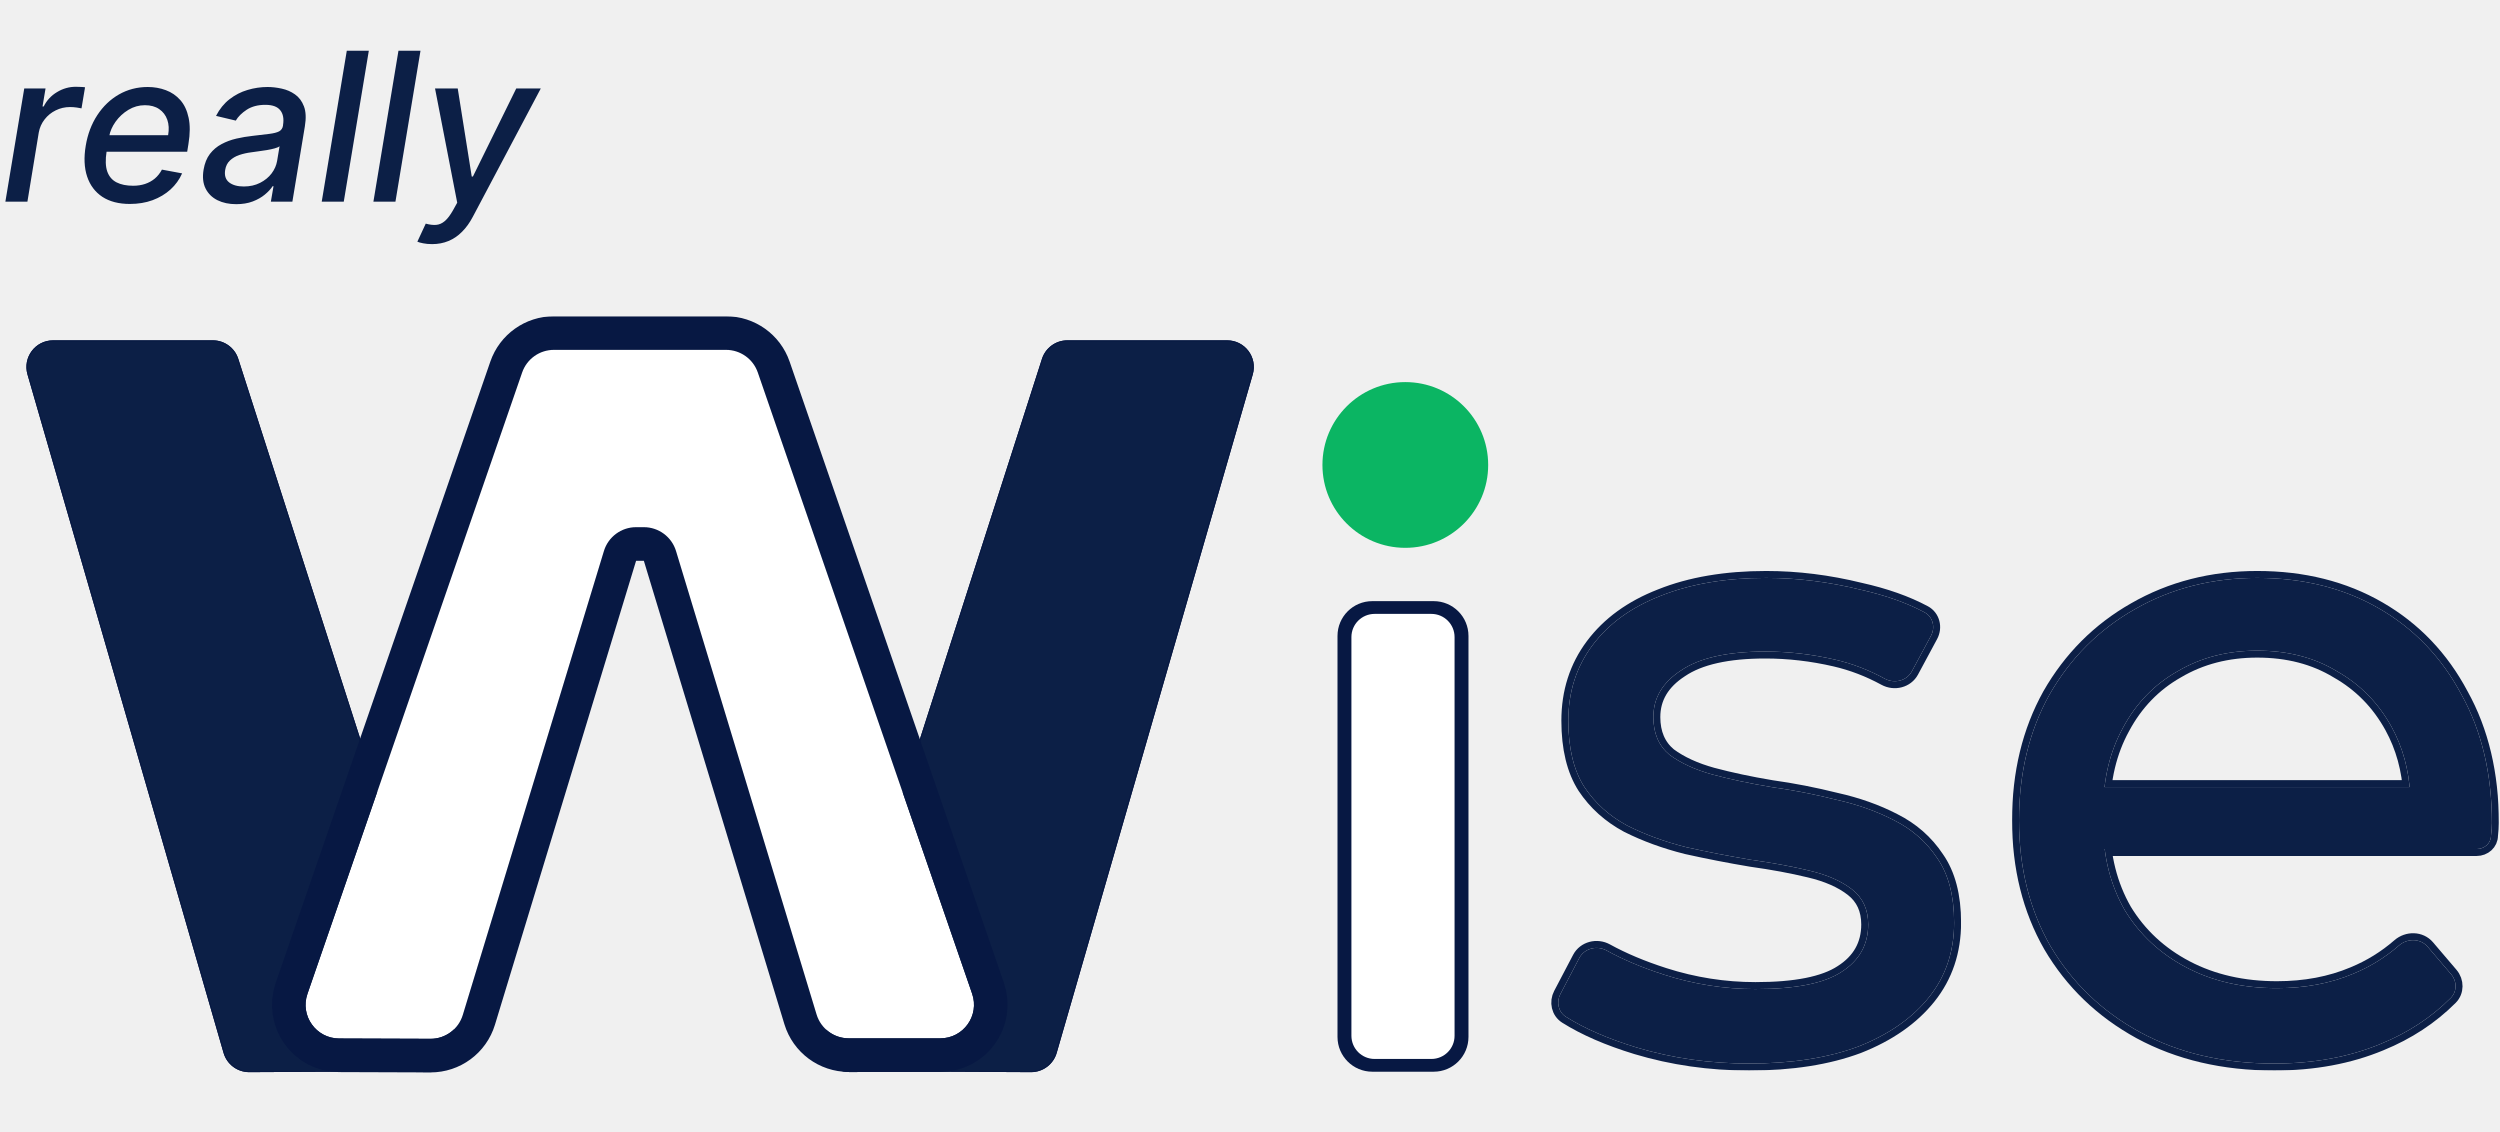
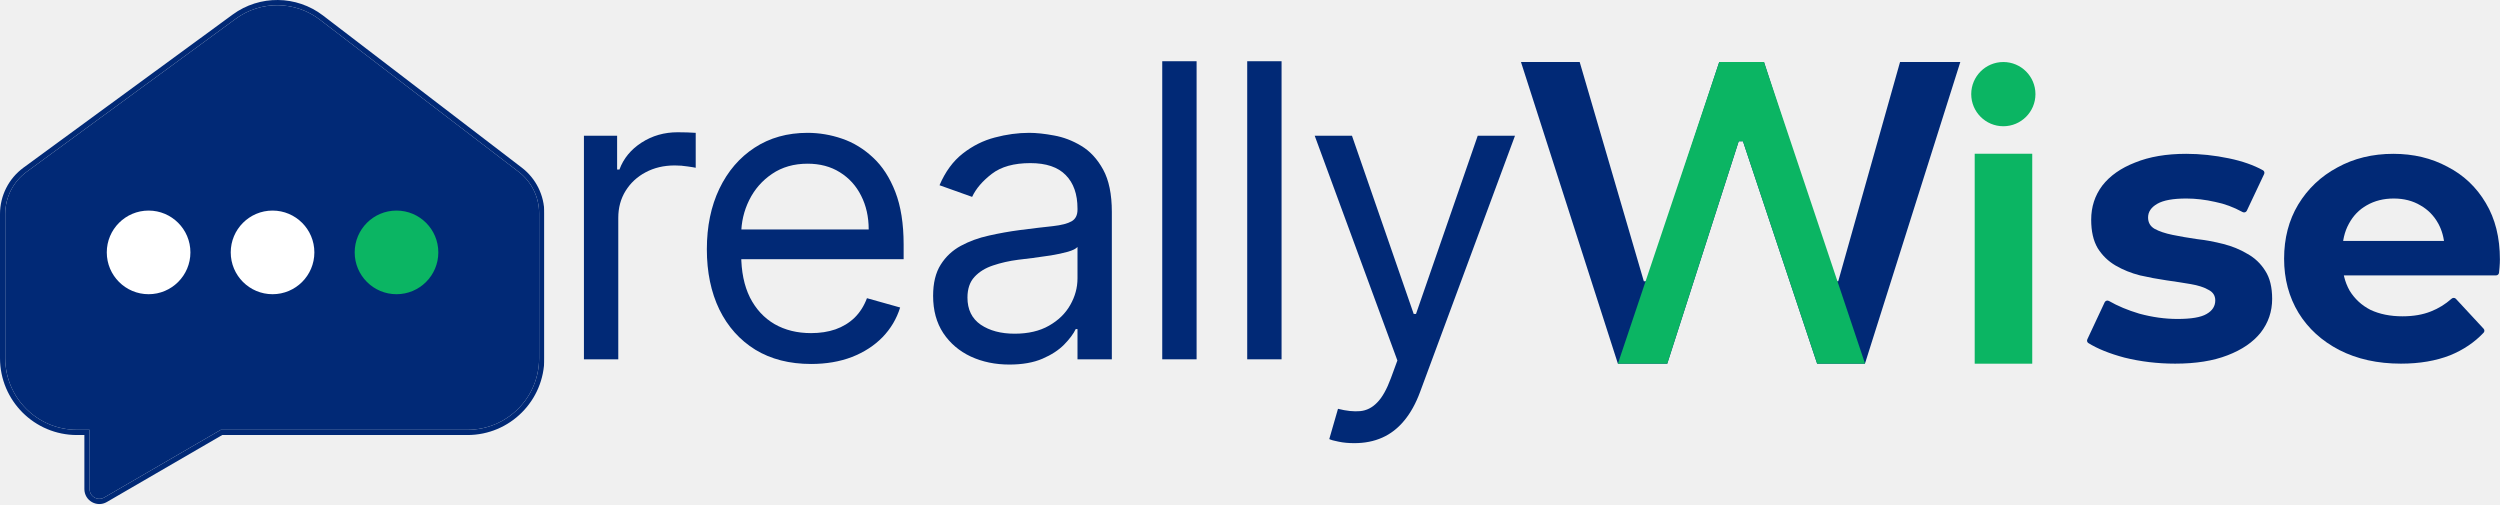
- <svg xmlns="http://www.w3.org/2000/svg" xmlns:xlink="http://www.w3.org/1999/xlink" width="2157" height="976" viewBox="0 0 2157 976" fill="none">
-   <path d="M4.642 174L20.919 76.337H39.294L36.687 91.851H37.705C40.333 86.595 44.169 82.462 49.213 79.452C54.257 76.4 59.641 74.874 65.363 74.874C66.593 74.874 67.991 74.917 69.56 75.001C71.128 75.044 72.4 75.15 73.375 75.319L70.323 93.504C69.602 93.292 68.288 93.059 66.38 92.805C64.473 92.508 62.502 92.36 60.467 92.36C56.017 92.36 51.884 93.313 48.069 95.221C44.254 97.086 41.053 99.693 38.468 103.041C35.882 106.348 34.208 110.12 33.445 114.359L23.653 174H4.642ZM112.049 175.971C102.469 175.971 94.543 173.915 88.269 169.804C82.038 165.649 77.672 159.821 75.171 152.318C72.67 144.773 72.267 135.935 73.963 125.804C75.616 115.8 78.944 106.984 83.945 99.354C88.947 91.724 95.178 85.768 102.639 81.487C110.141 77.206 118.428 75.065 127.5 75.065C133.01 75.065 138.203 75.976 143.077 77.799C147.994 79.622 152.17 82.483 155.603 86.383C159.037 90.282 161.41 95.348 162.725 101.579C164.081 107.768 164.039 115.292 162.597 124.151L161.516 130.891H83.818L86.043 116.648H145.048C145.939 111.646 145.705 107.217 144.349 103.359C142.993 99.46 140.661 96.386 137.355 94.14C134.091 91.893 129.979 90.77 125.02 90.77C119.933 90.77 115.186 92.105 110.777 94.776C106.369 97.446 102.681 100.858 99.714 105.013C96.789 109.124 94.945 113.363 94.182 117.729L91.957 130.764C90.855 137.885 91.045 143.607 92.529 147.931C94.055 152.255 96.725 155.391 100.54 157.341C104.355 159.291 109.124 160.266 114.847 160.266C118.534 160.266 121.947 159.757 125.083 158.74C128.263 157.68 131.081 156.133 133.54 154.099C135.999 152.022 138.054 149.436 139.708 146.341L157.129 149.584C154.798 154.883 151.449 159.524 147.083 163.509C142.717 167.451 137.567 170.524 131.632 172.728C125.74 174.89 119.213 175.971 112.049 175.971ZM203.815 176.162C197.626 176.162 192.222 175.017 187.601 172.728C182.981 170.397 179.569 167.027 177.364 162.619C175.16 158.21 174.588 152.806 175.648 146.405C176.58 140.895 178.403 136.359 181.116 132.798C183.871 129.238 187.22 126.419 191.162 124.342C195.104 122.222 199.385 120.633 204.006 119.573C208.626 118.513 213.289 117.729 217.994 117.22C223.928 116.542 228.739 115.97 232.427 115.504C236.157 115.037 238.955 114.317 240.82 113.342C242.685 112.325 243.809 110.671 244.19 108.382V107.937C245.08 102.427 244.275 98.146 241.774 95.094C239.315 91.999 235.034 90.452 228.93 90.452C222.572 90.452 217.231 91.851 212.907 94.649C208.626 97.446 205.468 100.583 203.433 104.059L186.393 99.99C189.445 94.055 193.324 89.265 198.029 85.62C202.776 81.932 207.969 79.261 213.607 77.608C219.244 75.913 225.009 75.065 230.901 75.065C234.801 75.065 238.849 75.531 243.046 76.464C247.242 77.354 251.057 79.007 254.491 81.423C257.966 83.84 260.552 87.294 262.248 91.787C263.943 96.238 264.198 102.024 263.011 109.145L252.265 174H233.699L235.988 160.648H235.225C233.614 163.106 231.368 165.522 228.485 167.896C225.645 170.27 222.169 172.241 218.058 173.809C213.946 175.378 209.198 176.162 203.815 176.162ZM210.3 160.902C215.599 160.902 220.283 159.863 224.352 157.786C228.464 155.709 231.791 152.996 234.335 149.648C236.878 146.257 238.468 142.632 239.103 138.775L241.202 126.186C240.396 126.864 238.976 127.479 236.942 128.03C234.949 128.581 232.703 129.068 230.202 129.492C227.701 129.916 225.242 130.276 222.826 130.573C220.452 130.87 218.481 131.145 216.913 131.399C213.183 131.866 209.686 132.65 206.422 133.752C203.2 134.854 200.509 136.444 198.347 138.521C196.185 140.555 194.829 143.268 194.278 146.659C193.515 151.364 194.638 154.925 197.647 157.341C200.699 159.715 204.917 160.902 210.3 160.902ZM318.216 43.782L296.598 174H277.587L299.205 43.782H318.216ZM362.804 43.782L341.186 174H322.174L343.793 43.782H362.804ZM372.802 210.624C369.92 210.624 367.355 210.391 365.109 209.924C362.862 209.5 361.188 209.034 360.086 208.526L367.334 192.948C370.683 193.88 373.671 194.241 376.299 194.029C378.97 193.817 381.471 192.715 383.802 190.722C386.134 188.73 388.507 185.593 390.923 181.312L394.484 174.89L375.346 76.337H394.929L407.01 152.318H408.027L445.414 76.337H466.587L408.027 186.907C405.272 192.164 402.135 196.53 398.617 200.005C395.141 203.524 391.241 206.173 386.918 207.953C382.637 209.734 377.931 210.624 372.802 210.624Z" fill="#0C1F46" />
-   <use xlink:href="#stroke0_3212_985" fill="#0C1F46" />
-   <mask id="stroke1_3212_985" fill="white">
-     <use xlink:href="#stroke0_3212_985" />
+ <svg xmlns="http://www.w3.org/2000/svg" xmlns:xlink="http://www.w3.org/1999/xlink" width="3348" height="676" viewBox="0 0 3348 676" fill="none">
+   <use xlink:href="#stroke0_3219_1020" fill="#012976" />
+   <mask id="stroke1_3219_1020" maskUnits="userSpaceOnUse" x="0" y="0" width="729" height="676" fill="black">
+     <rect fill="white" width="729" height="676" />
+     <use xlink:href="#stroke0_3219_1020" />
  </mask>
-   <path d="M300.703 924.637L371.501 924.983C387.139 925.059 398.293 909.842 393.512 894.952L205.583 309.609C202.528 300.094 193.678 293.64 183.684 293.64L45.791 293.64C30.482 293.64 19.445 308.318 23.695 323.026L192.878 908.438C195.733 918.318 204.801 925.102 215.085 925.052L300.703 924.637Z" stroke-width="2" stroke="#071843" mask="url(#stroke1_3212_985)" />
-   <use xlink:href="#stroke2_3212_985" fill="#0C1F46" />
-   <mask id="stroke3_3212_985" fill="white">
-     <use xlink:href="#stroke2_3212_985" />
-   </mask>
-   <path d="M803.89 924.637L733.093 924.983C717.454 925.059 706.301 909.842 711.082 894.952L899.01 309.609C902.065 300.094 910.915 293.64 920.909 293.64L1058.8 293.64C1074.11 293.64 1085.15 308.318 1080.9 323.026L911.716 908.438C908.861 918.318 899.793 925.102 889.509 925.052L803.89 924.637Z" stroke-width="2" stroke="#071843" mask="url(#stroke3_3212_985)" />
-   <use xlink:href="#stroke4_3212_985" fill="white" />
-   <mask id="stroke5_3212_985" maskUnits="userSpaceOnUse" x="234.021" y="272.859" width="636" height="653" fill="black">
-     <rect fill="white" x="234.021" y="272.859" width="636" height="653" />
-     <use xlink:href="#stroke4_3212_985" />
-   </mask>
-   <path d="M552.174 454.859H555.512C568.287 454.859 579.557 463.218 583.264 475.442L704.531 875.276C708.238 887.501 719.508 895.859 732.282 895.859H811.34C831.262 895.859 845.251 876.235 838.755 857.402L653.847 321.402C649.813 309.707 638.803 301.859 626.432 301.859H477.905C465.539 301.859 454.533 309.701 450.495 321.389L265.263 857.533C258.77 876.327 272.686 895.933 292.57 896.003L371.452 896.283C384.255 896.328 395.573 887.972 399.299 875.723L521.072 475.419C524.787 463.207 536.051 454.859 548.816 454.859H552.174Z" stroke-width="58" stroke="#071843" mask="url(#stroke5_3212_985)" />
-   <rect x="1141" y="329.668" width="143" height="143" rx="71.5" fill="#0BB563" />
-   <rect x="1154" y="518.668" width="113" height="406" rx="30" fill="#071843" />
-   <path d="M1166 549.668C1166 538.622 1174.95 529.668 1186 529.668H1235C1246.05 529.668 1255 538.622 1255 549.668V893.668C1255 904.714 1246.05 913.668 1235 913.668H1186C1174.95 913.668 1166 904.714 1166 893.668V549.668Z" fill="white" />
-   <use xlink:href="#stroke6_3212_985" fill="#0C1F46" />
-   <mask id="stroke7_3212_985" maskUnits="userSpaceOnUse" x="1736.02" y="492.646" width="420" height="431" fill="black">
-     <rect fill="white" x="1736.02" y="492.646" width="420" height="431" />
-     <use xlink:href="#stroke6_3212_985" />
-   </mask>
-   <path d="M1962.25 917.646C1918.46 917.646 1879.82 908.611 1846.34 890.539C1813.37 872.468 1787.61 847.684 1769.07 816.188C1751.04 784.692 1742.02 748.549 1742.02 707.759C1742.02 666.969 1750.78 630.826 1768.29 599.33C1786.32 567.834 1810.79 543.309 1841.7 525.754C1873.13 507.682 1908.42 498.646 1947.57 498.646C1987.23 498.646 2022.26 507.424 2052.66 524.979C2083.05 542.534 2106.75 567.318 2123.75 599.33C2141.26 630.826 2150.02 667.744 2150.02 710.083C2150.02 713.181 2149.76 716.795 2149.25 720.926C2149.25 727.611 2143.51 732.543 2136.82 732.543H1815.98C1807.14 732.543 1799.98 725.38 1799.98 716.543V695.103C1799.98 686.266 1807.14 679.103 1815.98 679.103H2086.55C2093.2 679.103 2095.68 687.837 2090.01 691.332C2085.56 694.077 2079.79 690.804 2079.51 685.582C2078.39 664.102 2073.04 644.645 2063.48 627.212C2052.14 606.559 2036.43 590.553 2016.34 579.194C1996.76 567.318 1973.84 561.38 1947.57 561.38C1921.81 561.38 1898.89 567.318 1878.79 579.194C1858.7 590.553 1842.99 606.817 1831.66 627.987C1820.32 648.64 1814.66 672.391 1814.66 699.24V711.632C1814.66 738.997 1820.84 763.523 1833.2 785.208C1846.08 806.378 1863.85 822.9 1886.52 834.776C1909.19 846.651 1935.2 852.589 1964.57 852.589C1988.78 852.589 2010.67 848.459 2030.25 840.197C2044.78 834.221 2057.97 826.083 2069.81 815.784C2077.09 809.445 2088.35 809.536 2094.62 816.884L2114.88 840.643C2119.99 846.631 2120.04 855.506 2114.47 861.07C2097.65 877.89 2077.56 891.069 2054.2 900.608C2026.9 911.967 1996.25 917.646 1962.25 917.646Z" stroke-width="12" stroke="#0C1F46" mask="url(#stroke7_3212_985)" />
-   <use xlink:href="#stroke8_3212_985" fill="#0C1F46" />
-   <mask id="stroke9_3212_985" maskUnits="userSpaceOnUse" x="1338.02" y="492.646" width="354" height="431" fill="black">
-     <rect fill="white" x="1338.02" y="492.646" width="354" height="431" />
-     <use xlink:href="#stroke8_3212_985" />
-   </mask>
-   <path d="M1509.16 917.646C1475.18 917.646 1442.74 913 1411.85 903.706C1387.44 896.238 1367.19 887.438 1351.09 877.304C1344.5 873.155 1342.67 864.591 1346.28 857.696L1362.59 826.628C1367.03 818.173 1377.83 815.492 1386.19 820.101C1400.55 828.012 1417.08 834.969 1435.79 840.972C1461.53 849.233 1487.79 853.364 1514.57 853.364C1549.06 853.364 1573.78 848.459 1588.71 838.648C1604.16 828.838 1611.88 815.155 1611.88 797.6C1611.88 784.692 1607.24 774.624 1597.98 767.395C1588.71 760.166 1576.35 754.745 1560.91 751.131C1545.97 747.516 1529.24 744.419 1510.7 741.837C1492.17 738.739 1473.63 735.125 1455.1 730.994C1436.56 726.347 1419.57 720.151 1404.12 712.406C1388.68 704.145 1376.32 693.044 1367.05 679.103C1357.78 664.646 1353.15 645.542 1353.15 621.791C1353.15 597.007 1360.1 575.321 1374 556.733C1387.91 538.146 1407.47 523.947 1432.7 514.136C1458.44 503.81 1488.82 498.646 1523.83 498.646C1550.61 498.646 1577.64 502.003 1604.93 508.715C1626.59 513.542 1645.12 520.093 1660.54 528.367C1667.76 532.247 1669.94 541.314 1666.05 548.537L1649.57 579.175C1645.1 587.489 1634.46 590.076 1626.17 585.561C1612.29 578.006 1598.01 572.528 1583.3 569.125C1563.22 564.478 1543.14 562.155 1523.06 562.155C1490.62 562.155 1466.42 567.576 1450.46 578.419C1434.5 588.746 1426.52 602.17 1426.52 618.693C1426.52 632.634 1431.16 643.476 1440.42 651.221C1450.21 658.45 1462.56 664.13 1477.49 668.26C1492.94 672.391 1509.93 676.005 1528.47 679.103C1547 681.685 1565.54 685.299 1584.08 689.946C1602.61 694.077 1619.34 700.014 1634.28 707.759C1649.72 715.504 1662.08 726.347 1671.35 740.288C1681.13 754.229 1686.02 772.817 1686.02 796.051C1686.02 820.835 1678.81 842.263 1664.4 860.334C1649.98 878.406 1629.64 892.605 1603.38 902.931C1577.12 912.741 1545.72 917.646 1509.16 917.646Z" stroke-width="12" stroke="#0C1F46" mask="url(#stroke9_3212_985)" />
+   <path d="M315.724 25.145C349.383 0.511 395.249 1.004 428.371 26.355L694.545 230.078C711.85 243.323 722 263.873 722 285.665V479.592C722 532.611 679.019 575.592 626 575.592H295.702L140.286 665.814L139.526 666.256C130.86 671.287 120 665.034 120 655.013V575.592H103C49.981 575.592 7 532.611 7 479.592V286.605C7 264.284 17.645 243.3 35.658 230.117L315.724 25.145Z" stroke-width="14" stroke="#012976" mask="url(#stroke1_3219_1020)" />
+   <circle cx="199" cy="338" r="56" fill="white" />
+   <circle cx="365" cy="338" r="56" fill="white" />
+   <circle cx="531" cy="338" r="56" fill="#0BB563" />
+   <path d="M1813.68 593.47C1805.89 593.47 1798.93 592.82 1792.83 591.521C1786.72 590.351 1782.5 589.182 1780.16 588.012L1791.85 547.469C1803.03 550.328 1812.9 551.367 1821.48 550.587C1830.06 549.808 1837.66 545.974 1844.28 539.087C1851.04 532.33 1857.21 521.349 1862.8 506.146L1871.38 482.755L1760.66 181.799H1810.56L1893.21 420.381H1896.33L1978.97 181.799H2028.87L1901.79 524.858C1896.07 540.322 1888.99 553.121 1880.54 563.257C1872.09 573.523 1862.28 581.125 1851.11 586.063C1840.06 591.001 1827.59 593.47 1813.68 593.47Z" fill="#012976" />
+   <path d="M1716.27 82V481.196H1670.27V82H1716.27Z" fill="#012976" />
+   <path d="M1602.48 82V481.196H1556.48V82H1602.48Z" fill="#012976" />
+   <path d="M1351.76 488.213C1332.79 488.213 1315.57 484.639 1300.1 477.492C1284.64 470.215 1272.36 459.755 1263.26 446.11C1254.17 432.336 1249.62 415.703 1249.62 396.211C1249.62 379.058 1253 365.154 1259.75 354.498C1266.51 343.712 1275.54 335.266 1286.85 329.158C1298.15 323.051 1310.63 318.503 1324.27 315.514C1338.05 312.395 1351.89 309.926 1365.79 308.107C1383.98 305.768 1398.73 304.014 1410.04 302.844C1421.47 301.545 1429.79 299.401 1434.99 296.412C1440.32 293.423 1442.98 288.225 1442.98 280.818V279.259C1442.98 260.027 1437.72 245.083 1427.19 234.427C1416.8 223.772 1401.01 218.444 1379.83 218.444C1357.86 218.444 1340.65 223.252 1328.17 232.868C1315.7 242.484 1306.93 252.75 1301.86 263.665L1258.2 248.072C1265.99 229.879 1276.39 215.715 1289.38 205.579C1302.51 195.313 1316.8 188.166 1332.27 184.138C1347.86 179.98 1363.19 177.9 1378.27 177.9C1387.88 177.9 1398.93 179.07 1411.4 181.409C1424.01 183.618 1436.16 188.231 1447.85 195.248C1459.68 202.265 1469.49 212.856 1477.29 227.02C1485.08 241.184 1488.98 260.157 1488.98 283.937V481.196H1442.98V440.653H1440.64C1437.52 447.15 1432.32 454.102 1425.05 461.509C1417.77 468.916 1408.09 475.218 1396 480.416C1383.92 485.614 1369.17 488.213 1351.76 488.213ZM1358.77 446.89C1376.97 446.89 1392.3 443.316 1404.78 436.169C1417.38 429.022 1426.87 419.796 1433.23 408.491C1439.73 397.185 1442.98 385.295 1442.98 372.82V330.718C1441.03 333.057 1436.74 335.201 1430.12 337.15C1423.62 338.969 1416.08 340.594 1407.5 342.023C1399.06 343.322 1390.81 344.492 1382.75 345.532C1374.82 346.441 1368.39 347.221 1363.45 347.871C1351.5 349.43 1340.32 351.964 1329.93 355.472C1319.66 358.851 1311.34 363.984 1304.98 370.871C1298.74 377.628 1295.62 386.855 1295.62 398.55C1295.62 414.533 1301.53 426.618 1313.36 434.805C1325.31 442.862 1340.45 446.89 1358.77 446.89Z" fill="#012976" />
+   <path d="M1086.18 487.433C1057.33 487.433 1032.44 481.066 1011.52 468.331C990.73 455.466 974.682 437.534 963.376 414.533C952.201 391.403 946.613 364.504 946.613 333.836C946.613 303.169 952.201 276.14 963.376 252.75C974.682 229.229 990.405 210.907 1010.55 197.782C1030.82 184.528 1054.47 177.9 1081.5 177.9C1097.09 177.9 1112.49 180.499 1127.69 185.697C1142.9 190.895 1156.74 199.342 1169.21 211.037C1181.69 222.602 1191.63 237.936 1199.03 257.038C1206.44 276.14 1210.15 299.66 1210.15 327.599V347.091H979.36V307.327H1163.36C1163.36 290.434 1159.99 275.36 1153.23 262.106C1146.6 248.851 1137.12 238.391 1124.77 230.724C1112.56 223.057 1098.13 219.223 1081.5 219.223C1063.18 219.223 1047.32 223.772 1033.94 232.868C1020.68 241.834 1010.48 253.529 1003.34 267.953C996.188 282.377 992.614 297.841 992.614 314.344V340.854C992.614 363.464 996.513 382.631 1004.31 398.355C1012.24 413.948 1023.22 425.839 1037.25 434.025C1051.29 442.082 1067.59 446.11 1086.18 446.11C1098.26 446.11 1109.18 444.421 1118.92 441.042C1128.8 437.534 1137.31 432.336 1144.46 425.449C1151.6 418.432 1157.13 409.725 1161.03 399.329L1205.47 411.804C1200.79 426.878 1192.93 440.133 1181.88 451.568C1170.84 462.873 1157.19 471.71 1140.95 478.077C1124.71 484.315 1106.45 487.433 1086.18 487.433Z" fill="#012976" />
+   <path d="M782 481.196V181.799H826.442V227.021H829.56C835.018 212.207 844.894 200.187 859.188 190.96C873.482 181.734 889.596 177.121 907.528 177.121C910.907 177.121 915.13 177.186 920.198 177.316C925.266 177.446 929.1 177.641 931.699 177.901V224.682C930.139 224.292 926.566 223.707 920.978 222.927C915.52 222.018 909.738 221.563 903.63 221.563C889.076 221.563 876.081 224.617 864.646 230.724C853.341 236.702 844.374 245.018 837.747 255.674C831.25 266.2 828.001 278.22 828.001 291.734V481.196H782Z" fill="#012976" />
+   <path d="M2166.69 487.057L2036.87 83H2115.5L2201.41 376.67H2205.58L2302.43 83H2362.31L2457.07 376.67H2461.76L2544.55 83H2625.26L2497.53 487.057H2433.51L2334.19 189.221H2328.46L2232.78 487.057H2166.69Z" fill="#012976" />
+   <path d="M2232.78 487.057H2166.69L2302.43 83H2362.31L2497.69 487.057H2433.52L2334.19 189.221H2328.46L2232.78 487.057Z" fill="#0BB563" />
+   <rect x="2644.52" y="205.884" width="77.062" height="281.174" fill="#0BB563" />
+   <circle cx="2682.87" cy="126.058" r="43" fill="#0BB563" />
+   <path d="M3215.35 487C3184.09 487 3156.57 480.913 3132.78 468.74C3109.33 456.567 3091.15 439.998 3078.24 419.033C3065.33 397.729 3058.87 373.552 3058.87 346.5C3058.87 319.11 3065.16 294.933 3077.73 273.967C3090.64 252.664 3108.14 236.095 3130.23 224.26C3152.32 212.087 3177.29 206 3205.16 206C3232 206 3256.13 211.748 3277.53 223.245C3299.28 234.404 3316.44 250.635 3329.01 271.939C3341.59 292.904 3347.87 318.096 3347.87 347.514C3347.87 350.558 3347.7 354.108 3347.36 358.166C3347.14 360.588 3346.92 362.938 3346.7 365.217C3346.5 367.262 3344.78 368.818 3342.73 368.818H3127.6C3125.4 368.818 3123.6 367.027 3123.6 364.818V326.661C3123.6 324.452 3125.4 322.661 3127.6 322.661H3285.83C3290.14 322.661 3291.4 328.548 3287.46 330.311L3279.6 333.832C3276.96 335.017 3273.96 333.078 3273.78 330.184C3273.05 318.548 3270.23 308.263 3265.3 299.329C3259.52 288.846 3251.54 280.73 3241.35 274.982C3231.15 268.895 3219.26 265.852 3205.67 265.852C3192.07 265.852 3180.01 268.895 3169.48 274.982C3159.28 280.73 3151.3 289.015 3145.52 299.836C3139.75 310.318 3136.86 322.83 3136.86 337.37V349.543C3136.86 364.422 3140.09 377.61 3146.54 389.107C3153.34 400.265 3162.68 408.888 3174.57 414.975C3186.81 420.723 3201.08 423.598 3217.39 423.598C3232 423.598 3244.74 421.4 3255.62 417.004C3265.63 413.08 3274.82 407.405 3283.21 399.979C3284.88 398.497 3287.44 398.566 3288.96 400.205L3326.04 440.214C3327.44 441.723 3327.47 444.05 3326.06 445.548C3313.91 458.462 3298.92 468.559 3281.1 475.841C3262.07 483.28 3240.16 487 3215.35 487Z" fill="#012976" />
+   <path d="M2913 487C2889.48 487 2866.82 484.295 2845 478.885C2825.12 473.563 2809.04 467.081 2796.75 459.441C2795.08 458.398 2794.49 456.261 2795.33 454.473L2818.56 404.837C2819.57 402.672 2822.24 401.877 2824.32 403.068C2836.06 409.823 2849.61 415.483 2864.94 420.047C2882.33 424.781 2899.37 427.148 2916.07 427.148C2934.48 427.148 2947.43 424.95 2954.93 420.554C2962.77 416.158 2966.69 410.072 2966.69 402.294C2966.69 395.869 2963.62 391.135 2957.49 388.092C2951.69 384.711 2943.85 382.174 2933.97 380.484C2924.08 378.793 2913.17 377.102 2901.24 375.412C2889.66 373.721 2877.9 371.523 2865.97 368.818C2854.04 365.774 2843.13 361.378 2833.24 355.63C2823.36 349.881 2815.35 342.104 2809.21 332.298C2803.42 322.492 2800.52 309.811 2800.52 294.256C2800.52 277.011 2805.46 261.794 2815.35 248.606C2825.57 235.419 2840.23 225.105 2859.32 217.666C2878.41 209.889 2901.24 206 2927.83 206C2946.58 206 2965.67 208.029 2985.1 212.087C3002.99 215.824 3018.14 221.138 3030.54 228.029C3032.33 229.028 3033 231.255 3032.12 233.113L3008.95 282.19C3007.95 284.313 3005.34 285.116 3003.28 283.988C2991.22 277.388 2979.03 272.865 2966.69 270.417C2953.4 267.374 2940.44 265.852 2927.83 265.852C2910.11 265.852 2897.15 268.219 2888.97 272.953C2880.79 277.687 2876.7 283.774 2876.7 291.213C2876.7 297.976 2879.6 303.048 2885.39 306.43C2891.53 309.811 2899.54 312.516 2909.43 314.545C2919.31 316.574 2930.05 318.434 2941.64 320.125C2953.57 321.477 2965.5 323.675 2977.43 326.718C2989.36 329.762 3000.09 334.158 3009.64 339.906C3019.52 345.317 3027.53 352.925 3033.67 362.731C3039.81 372.199 3042.87 384.711 3042.87 400.265C3042.87 417.173 3037.76 432.22 3027.53 445.408C3017.31 458.258 3002.48 468.402 2983.05 475.841C2963.96 483.28 2940.61 487 2913 487Z" fill="#012976" />
  <defs>
-     <path id="stroke0_3212_985" d="M23.695 323.026C19.445 308.318 30.482 293.64 45.791 293.64L183.684 293.64C193.678 293.64 202.528 300.094 205.583 309.609L393.512 894.952C398.293 909.842 387.139 925.059 371.501 924.983L300.703 924.637L215.085 925.052C204.801 925.102 195.733 918.318 192.878 908.438L23.695 323.026Z" />
-     <path id="stroke2_3212_985" d="M1080.9 323.026C1085.15 308.318 1074.11 293.64 1058.8 293.64L920.909 293.64C910.915 293.64 902.065 300.094 899.01 309.609L711.082 894.952C706.301 909.842 717.454 925.059 733.093 924.983L803.89 924.637L889.509 925.052C899.793 925.102 908.861 918.318 911.716 908.438L1080.9 323.026Z" />
-     <path id="stroke4_3212_985" d="M399.299 875.723C395.573 887.972 384.255 896.328 371.452 896.283L292.57 896.003C272.686 895.933 258.77 876.327 265.263 857.533L450.495 321.389C454.533 309.701 465.539 301.859 477.905 301.859H626.432C638.803 301.859 649.813 309.707 653.847 321.402L838.755 857.402C845.251 876.235 831.262 895.859 811.34 895.859H732.282C719.508 895.859 708.238 887.501 704.531 875.276L583.264 475.442C579.557 463.218 568.287 454.859 555.513 454.859H552.174H548.816C536.051 454.859 524.787 463.207 521.072 475.419L399.299 875.723Z" />
-     <path id="stroke6_3212_985" d="M1962.25 917.646C1918.46 917.646 1879.82 908.611 1846.34 890.539C1813.37 872.468 1787.61 847.684 1769.07 816.188C1751.04 784.692 1742.02 748.549 1742.02 707.759C1742.02 666.969 1750.78 630.826 1768.29 599.33C1786.32 567.834 1810.79 543.309 1841.7 525.754C1873.13 507.682 1908.42 498.646 1947.57 498.646C1987.23 498.646 2022.26 507.424 2052.66 524.979C2083.05 542.534 2106.75 567.318 2123.75 599.33C2141.26 630.826 2150.02 667.744 2150.02 710.083C2150.02 713.181 2149.76 716.795 2149.25 720.926C2149.25 727.611 2143.51 732.543 2136.82 732.543H1815.98C1807.14 732.543 1799.98 725.38 1799.98 716.543V695.103C1799.98 686.266 1807.14 679.103 1815.98 679.103H2086.55C2093.2 679.103 2095.68 687.837 2090.01 691.332C2085.56 694.077 2079.79 690.804 2079.51 685.582C2078.39 664.102 2073.04 644.645 2063.48 627.212C2052.14 606.559 2036.43 590.553 2016.34 579.194C1996.76 567.318 1973.84 561.38 1947.57 561.38C1921.81 561.38 1898.89 567.318 1878.79 579.194C1858.7 590.553 1842.99 606.817 1831.66 627.987C1820.32 648.64 1814.66 672.391 1814.66 699.24V711.632C1814.66 738.997 1820.84 763.523 1833.2 785.208C1846.08 806.378 1863.85 822.9 1886.52 834.776C1909.19 846.651 1935.2 852.589 1964.57 852.589C1988.78 852.589 2010.67 848.459 2030.25 840.197C2044.78 834.221 2057.97 826.083 2069.81 815.784C2077.09 809.445 2088.35 809.536 2094.62 816.884L2114.88 840.643C2119.99 846.631 2120.04 855.506 2114.47 861.07C2097.65 877.89 2077.56 891.069 2054.2 900.608C2026.9 911.967 1996.25 917.646 1962.25 917.646Z" />
-     <path id="stroke8_3212_985" d="M1509.16 917.646C1475.18 917.646 1442.74 913 1411.85 903.706C1387.44 896.238 1367.19 887.438 1351.09 877.304C1344.5 873.155 1342.67 864.591 1346.28 857.696L1362.59 826.628C1367.03 818.173 1377.83 815.492 1386.19 820.101C1400.55 828.012 1417.08 834.969 1435.79 840.972C1461.53 849.233 1487.79 853.364 1514.57 853.364C1549.06 853.364 1573.78 848.459 1588.71 838.648C1604.16 828.838 1611.88 815.155 1611.88 797.6C1611.88 784.692 1607.24 774.624 1597.98 767.395C1588.71 760.167 1576.35 754.745 1560.91 751.131C1545.97 747.516 1529.24 744.419 1510.7 741.837C1492.17 738.739 1473.63 735.125 1455.1 730.994C1436.56 726.347 1419.57 720.151 1404.12 712.406C1388.68 704.145 1376.32 693.044 1367.05 679.103C1357.78 664.646 1353.15 645.542 1353.15 621.791C1353.15 597.007 1360.1 575.321 1374 556.733C1387.91 538.146 1407.47 523.947 1432.7 514.136C1458.44 503.81 1488.82 498.646 1523.83 498.646C1550.61 498.646 1577.64 502.003 1604.93 508.715C1626.59 513.542 1645.12 520.093 1660.54 528.367C1667.76 532.247 1669.94 541.314 1666.05 548.537L1649.57 579.175C1645.1 587.489 1634.46 590.076 1626.17 585.561C1612.29 578.006 1598.01 572.528 1583.3 569.125C1563.22 564.478 1543.14 562.155 1523.06 562.155C1490.62 562.155 1466.42 567.576 1450.46 578.419C1434.5 588.746 1426.52 602.17 1426.52 618.693C1426.52 632.634 1431.16 643.476 1440.42 651.221C1450.21 658.45 1462.56 664.13 1477.49 668.26C1492.94 672.391 1509.93 676.005 1528.47 679.103C1547 681.685 1565.54 685.299 1584.08 689.946C1602.61 694.077 1619.34 700.014 1634.28 707.759C1649.72 715.504 1662.08 726.347 1671.35 740.288C1681.13 754.229 1686.02 772.817 1686.02 796.051C1686.02 820.835 1678.81 842.263 1664.4 860.334C1649.98 878.406 1629.64 892.605 1603.38 902.931C1577.12 912.741 1545.72 917.646 1509.16 917.646Z" />
+     <path id="stroke0_3219_1020" d="M315.724 25.145C349.383 0.511 395.249 1.004 428.371 26.355L694.545 230.078C711.85 243.323 722 263.873 722 285.665V479.592C722 532.611 679.019 575.592 626 575.592H295.702L140.286 665.814L139.526 666.256C130.86 671.287 120 665.034 120 655.013V575.592H103C49.981 575.592 7 532.611 7 479.592V286.605C7 264.284 17.645 243.3 35.658 230.117L315.724 25.145Z" />
  </defs>
</svg>
